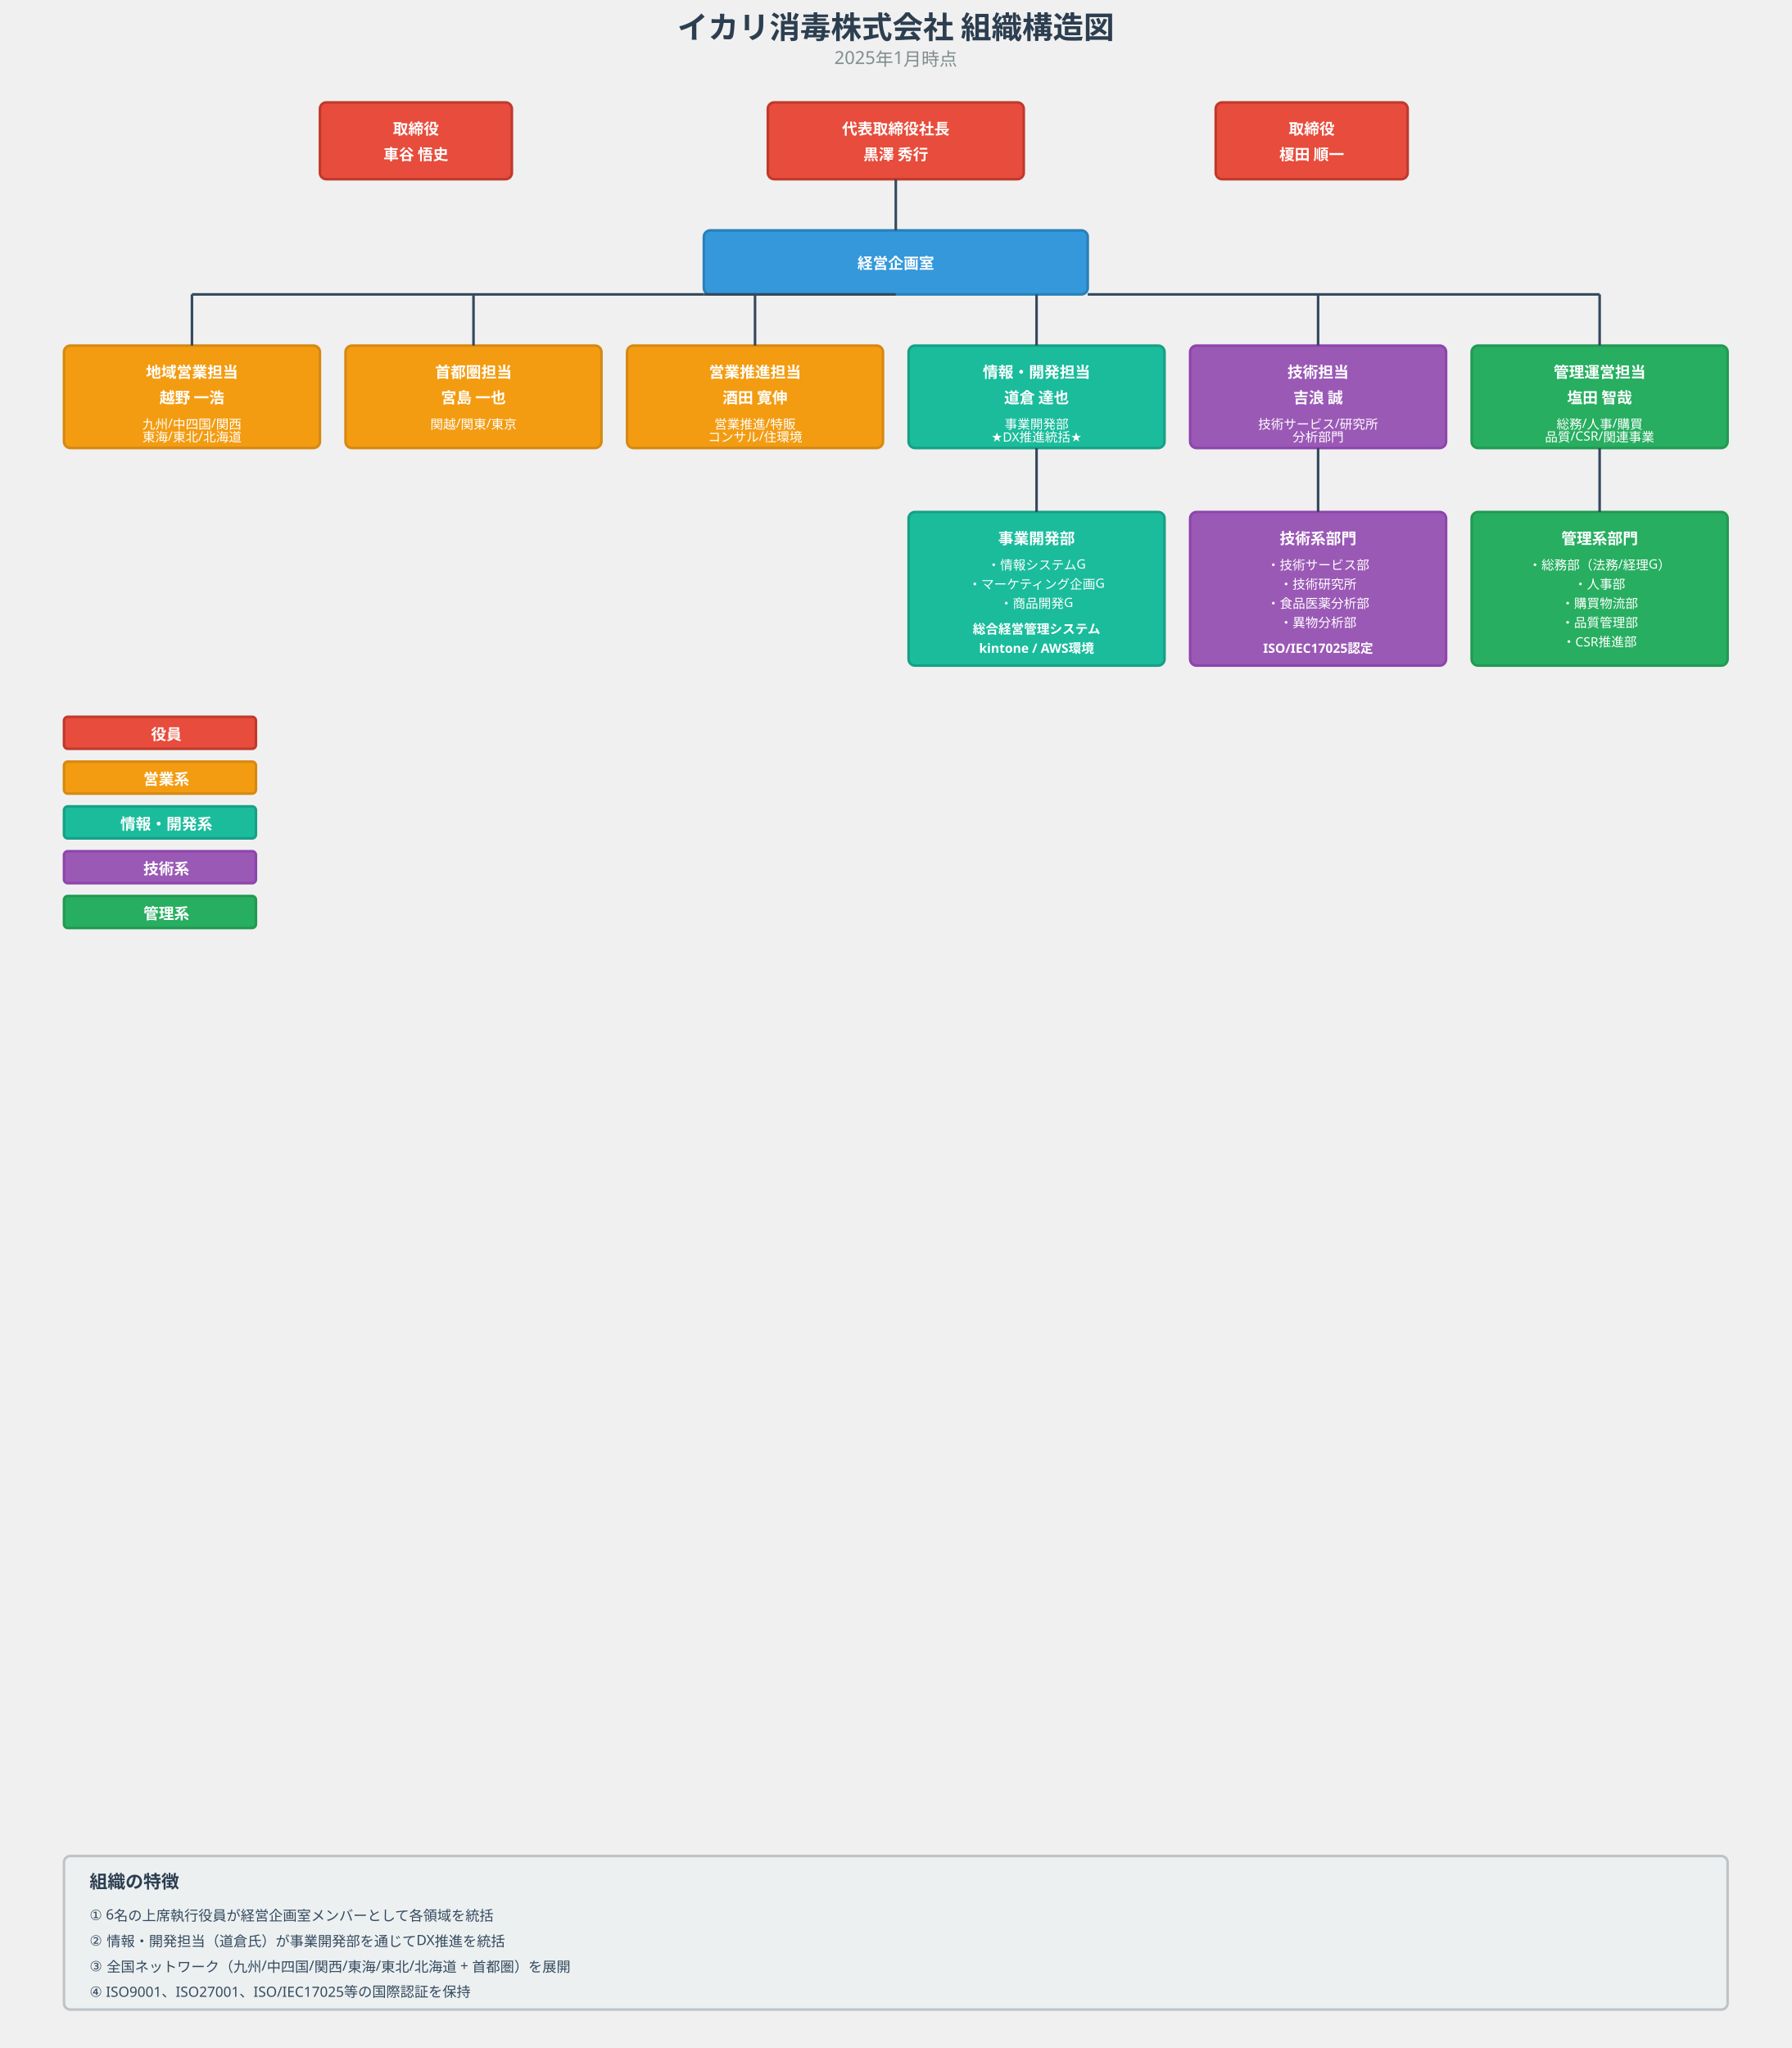
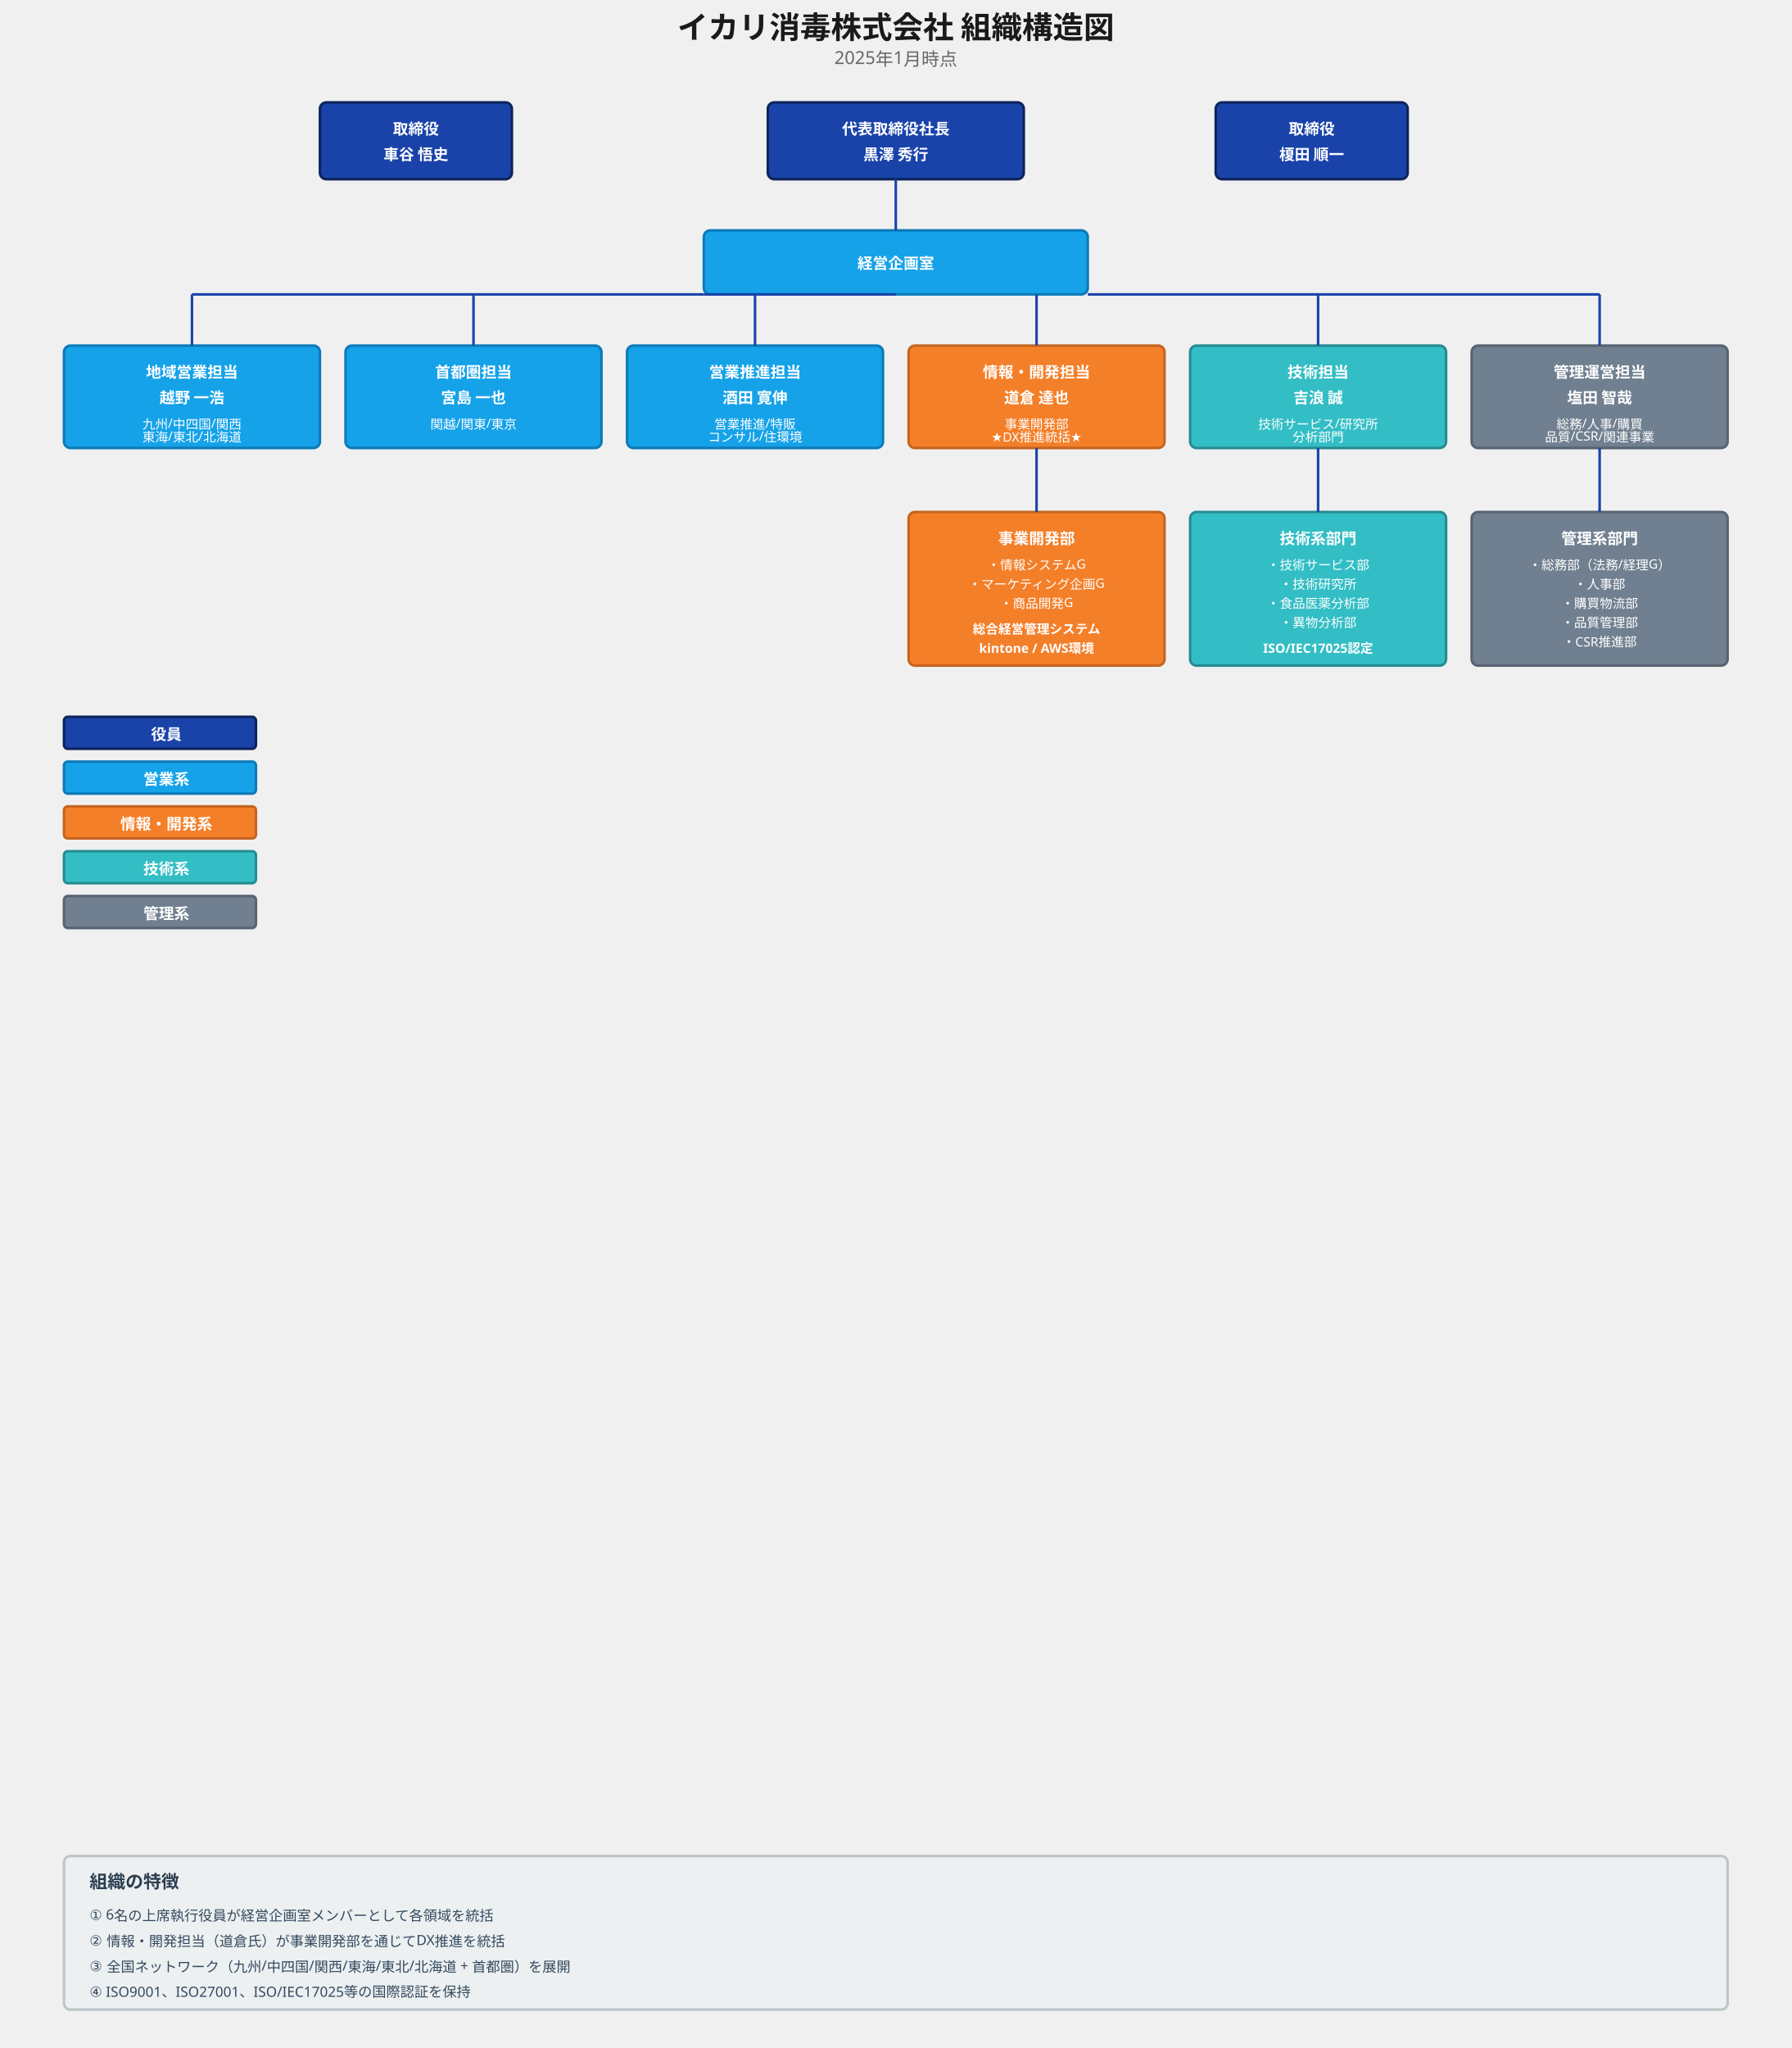
<svg xmlns="http://www.w3.org/2000/svg" width="1400" height="1600" viewBox="0 0 1400 1600" preserveAspectRatio="xMidYMid meet">
  <defs>
    <style>
-       .title { font-family: 'Yu Gothic', sans-serif; font-size: 24px; font-weight: bold; fill: #2c3e50; }
-       .subtitle { font-family: 'Yu Gothic', sans-serif; font-size: 14px; fill: #7f8c8d; }
-       .dept-box { fill: #3498db; stroke: #2980b9; stroke-width: 2; }
-       .exec-box { fill: #e74c3c; stroke: #c0392b; stroke-width: 2; }
-       .mgmt-box { fill: #27ae60; stroke: #229954; stroke-width: 2; }
-       .sales-box { fill: #f39c12; stroke: #d68910; stroke-width: 2; }
-       .tech-box { fill: #9b59b6; stroke: #8e44ad; stroke-width: 2; }
-       .info-box { fill: #1abc9c; stroke: #16a085; stroke-width: 2; }
+       /* テキストスタイル */
+       .title { font-family: 'Yu Gothic', sans-serif; font-size: 24px; font-weight: bold; fill: #1a1a1a; }
+       .subtitle { font-family: 'Yu Gothic', sans-serif; font-size: 14px; fill: #666; }
+ 
+       /* 推奨配色パターン：青系モノトーン + オレンジアクセント */
+       /* 濃青 #1A43AA / 明青 #15A2E9 / ブルーグリーン #33BEC5 / オレンジ #F47F29 / グレー #708090 */
+ 
+       /* 一般部門：明青 */
+       .dept-box { fill: #15A2E9; stroke: #0d7ab8; stroke-width: 2; }
+ 
+       /* 役員・経営層：濃青 */
+       .exec-box { fill: #1A43AA; stroke: #0d2459; stroke-width: 2; }
+ 
+       /* 管理部門：グレー */
+       .mgmt-box { fill: #708090; stroke: #576370; stroke-width: 2; }
+ 
+       /* 営業部門：明青（主要機能） */
+       .sales-box { fill: #15A2E9; stroke: #0d7ab8; stroke-width: 2; }
+ 
+       /* 技術部門：ブルーグリーン */
+       .tech-box { fill: #33BEC5; stroke: #268b91; stroke-width: 2; }
+ 
+       /* 情報システム・DX：オレンジアクセント（重点領域） */
+       .info-box { fill: #F47F29; stroke: #c56420; stroke-width: 2; }
+ 
+       /* テキスト */
      .text-white { font-family: 'Yu Gothic', sans-serif; font-size: 12px; fill: white; font-weight: bold; }
      .text-small { font-family: 'Yu Gothic', sans-serif; font-size: 10px; fill: white; }
-       .line { stroke: #34495e; stroke-width: 2; fill: none; }
+ 
+       /* 接続線 */
+       .line { stroke: #1A43AA; stroke-width: 2; fill: none; }
    </style>
  </defs>
  <text x="700" y="30" class="title" text-anchor="middle">イカリ消毒株式会社 組織構造図</text>
  <text x="700" y="50" class="subtitle" text-anchor="middle">2025年1月時点</text>
  <rect x="600" y="80" width="200" height="60" class="exec-box" rx="5" />
  <text x="700" y="105" class="text-white" text-anchor="middle">代表取締役社長</text>
  <text x="700" y="125" class="text-white" text-anchor="middle">黒澤 秀行</text>
  <rect x="250" y="80" width="150" height="60" class="exec-box" rx="5" />
  <text x="325" y="105" class="text-white" text-anchor="middle">取締役</text>
  <text x="325" y="125" class="text-white" text-anchor="middle">車谷 悟史</text>
  <rect x="950" y="80" width="150" height="60" class="exec-box" rx="5" />
  <text x="1025" y="105" class="text-white" text-anchor="middle">取締役</text>
  <text x="1025" y="125" class="text-white" text-anchor="middle">榎田 順一</text>
  <rect x="550" y="180" width="300" height="50" class="dept-box" rx="5" />
  <text x="700" y="210" class="text-white" text-anchor="middle" font-size="14px">経営企画室</text>
  <line x1="700" y1="140" x2="700" y2="180" class="line" />
  <g id="executives">
    <rect x="50" y="270" width="200" height="80" class="sales-box" rx="5" />
    <text x="150" y="295" class="text-white" text-anchor="middle">地域営業担当</text>
    <text x="150" y="315" class="text-white" text-anchor="middle">越野 一浩</text>
    <text x="150" y="335" class="text-small" text-anchor="middle">九州/中四国/関西</text>
    <text x="150" y="345" class="text-small" text-anchor="middle">東海/東北/北海道</text>
    <line x1="150" y1="230" x2="150" y2="270" class="line" />
    <line x1="550" y1="230" x2="150" y2="230" class="line" />
    <line x1="700" y1="230" x2="550" y2="230" class="line" />
    <rect x="270" y="270" width="200" height="80" class="sales-box" rx="5" />
    <text x="370" y="295" class="text-white" text-anchor="middle">首都圏担当</text>
    <text x="370" y="315" class="text-white" text-anchor="middle">宮島 一也</text>
    <text x="370" y="335" class="text-small" text-anchor="middle">関越/関東/東京</text>
    <line x1="370" y1="230" x2="370" y2="270" class="line" />
    <rect x="490" y="270" width="200" height="80" class="sales-box" rx="5" />
    <text x="590" y="295" class="text-white" text-anchor="middle">営業推進担当</text>
    <text x="590" y="315" class="text-white" text-anchor="middle">酒田 寛伸</text>
    <text x="590" y="335" class="text-small" text-anchor="middle">営業推進/特販</text>
    <text x="590" y="345" class="text-small" text-anchor="middle">コンサル/住環境</text>
    <line x1="590" y1="230" x2="590" y2="270" class="line" />
    <rect x="710" y="270" width="200" height="80" class="info-box" rx="5" />
    <text x="810" y="295" class="text-white" text-anchor="middle">情報・開発担当</text>
    <text x="810" y="315" class="text-white" text-anchor="middle">道倉 達也</text>
    <text x="810" y="335" class="text-small" text-anchor="middle">事業開発部</text>
    <text x="810" y="345" class="text-small" text-anchor="middle">★DX推進統括★</text>
    <line x1="810" y1="230" x2="810" y2="270" class="line" />
    <rect x="930" y="270" width="200" height="80" class="tech-box" rx="5" />
    <text x="1030" y="295" class="text-white" text-anchor="middle">技術担当</text>
    <text x="1030" y="315" class="text-white" text-anchor="middle">吉浪 誠</text>
    <text x="1030" y="335" class="text-small" text-anchor="middle">技術サービス/研究所</text>
    <text x="1030" y="345" class="text-small" text-anchor="middle">分析部門</text>
    <line x1="1030" y1="230" x2="1030" y2="270" class="line" />
    <rect x="1150" y="270" width="200" height="80" class="mgmt-box" rx="5" />
    <text x="1250" y="295" class="text-white" text-anchor="middle">管理運営担当</text>
    <text x="1250" y="315" class="text-white" text-anchor="middle">塩田 智哉</text>
    <text x="1250" y="335" class="text-small" text-anchor="middle">総務/人事/購買</text>
    <text x="1250" y="345" class="text-small" text-anchor="middle">品質/CSR/関連事業</text>
    <line x1="1250" y1="230" x2="1250" y2="270" class="line" />
    <line x1="850" y1="230" x2="1250" y2="230" class="line" />
  </g>
  <g id="departments">
    <rect x="710" y="400" width="200" height="120" class="info-box" rx="5" />
    <text x="810" y="425" class="text-white" text-anchor="middle" font-weight="bold">事業開発部</text>
    <text x="810" y="445" class="text-small" text-anchor="middle">・情報システムG</text>
    <text x="810" y="460" class="text-small" text-anchor="middle">・マーケティング企画G</text>
    <text x="810" y="475" class="text-small" text-anchor="middle">・商品開発G</text>
    <text x="810" y="495" class="text-small" text-anchor="middle" font-weight="bold">総合経営管理システム</text>
    <text x="810" y="510" class="text-small" text-anchor="middle" font-weight="bold">kintone / AWS環境</text>
    <line x1="810" y1="350" x2="810" y2="400" class="line" />
    <rect x="930" y="400" width="200" height="120" class="tech-box" rx="5" />
    <text x="1030" y="425" class="text-white" text-anchor="middle" font-weight="bold">技術系部門</text>
    <text x="1030" y="445" class="text-small" text-anchor="middle">・技術サービス部</text>
    <text x="1030" y="460" class="text-small" text-anchor="middle">・技術研究所</text>
    <text x="1030" y="475" class="text-small" text-anchor="middle">・食品医薬分析部</text>
    <text x="1030" y="490" class="text-small" text-anchor="middle">・異物分析部</text>
    <text x="1030" y="510" class="text-small" text-anchor="middle" font-weight="bold">ISO/IEC17025認定</text>
    <line x1="1030" y1="350" x2="1030" y2="400" class="line" />
    <rect x="1150" y="400" width="200" height="120" class="mgmt-box" rx="5" />
    <text x="1250" y="425" class="text-white" text-anchor="middle" font-weight="bold">管理系部門</text>
    <text x="1250" y="445" class="text-small" text-anchor="middle">・総務部（法務/経理G）</text>
    <text x="1250" y="460" class="text-small" text-anchor="middle">・人事部</text>
    <text x="1250" y="475" class="text-small" text-anchor="middle">・購買物流部</text>
    <text x="1250" y="490" class="text-small" text-anchor="middle">・品質管理部</text>
    <text x="1250" y="505" class="text-small" text-anchor="middle">・CSR推進部</text>
    <line x1="1250" y1="350" x2="1250" y2="400" class="line" />
  </g>
  <g id="notes">
    <rect x="50" y="1450" width="1300" height="120" fill="#ecf0f1" stroke="#bdc3c7" stroke-width="2" rx="5" />
    <text x="70" y="1475" style="font-family: 'Yu Gothic', sans-serif; font-size: 14px; font-weight: bold; fill: #2c3e50;">組織の特徴</text>
    <text x="70" y="1500" style="font-family: 'Yu Gothic', sans-serif; font-size: 11px; fill: #34495e;">
      ① 6名の上席執行役員が経営企画室メンバーとして各領域を統括
    </text>
    <text x="70" y="1520" style="font-family: 'Yu Gothic', sans-serif; font-size: 11px; fill: #34495e;">
      ② 情報・開発担当（道倉氏）が事業開発部を通じてDX推進を統括
    </text>
    <text x="70" y="1540" style="font-family: 'Yu Gothic', sans-serif; font-size: 11px; fill: #34495e;">
      ③ 全国ネットワーク（九州/中四国/関西/東海/東北/北海道 + 首都圏）を展開
    </text>
    <text x="70" y="1560" style="font-family: 'Yu Gothic', sans-serif; font-size: 11px; fill: #34495e;">
      ④ ISO9001、ISO27001、ISO/IEC17025等の国際認証を保持
    </text>
  </g>
  <g id="legend">
    <rect x="50" y="560" width="150" height="25" class="exec-box" rx="3" />
    <text x="130" y="578" class="text-white" text-anchor="middle" font-size="11px">役員</text>
    <rect x="50" y="595" width="150" height="25" class="sales-box" rx="3" />
    <text x="130" y="613" class="text-white" text-anchor="middle" font-size="11px">営業系</text>
    <rect x="50" y="630" width="150" height="25" class="info-box" rx="3" />
    <text x="130" y="648" class="text-white" text-anchor="middle" font-size="11px">情報・開発系</text>
    <rect x="50" y="665" width="150" height="25" class="tech-box" rx="3" />
    <text x="130" y="683" class="text-white" text-anchor="middle" font-size="11px">技術系</text>
    <rect x="50" y="700" width="150" height="25" class="mgmt-box" rx="3" />
    <text x="130" y="718" class="text-white" text-anchor="middle" font-size="11px">管理系</text>
  </g>
</svg>
